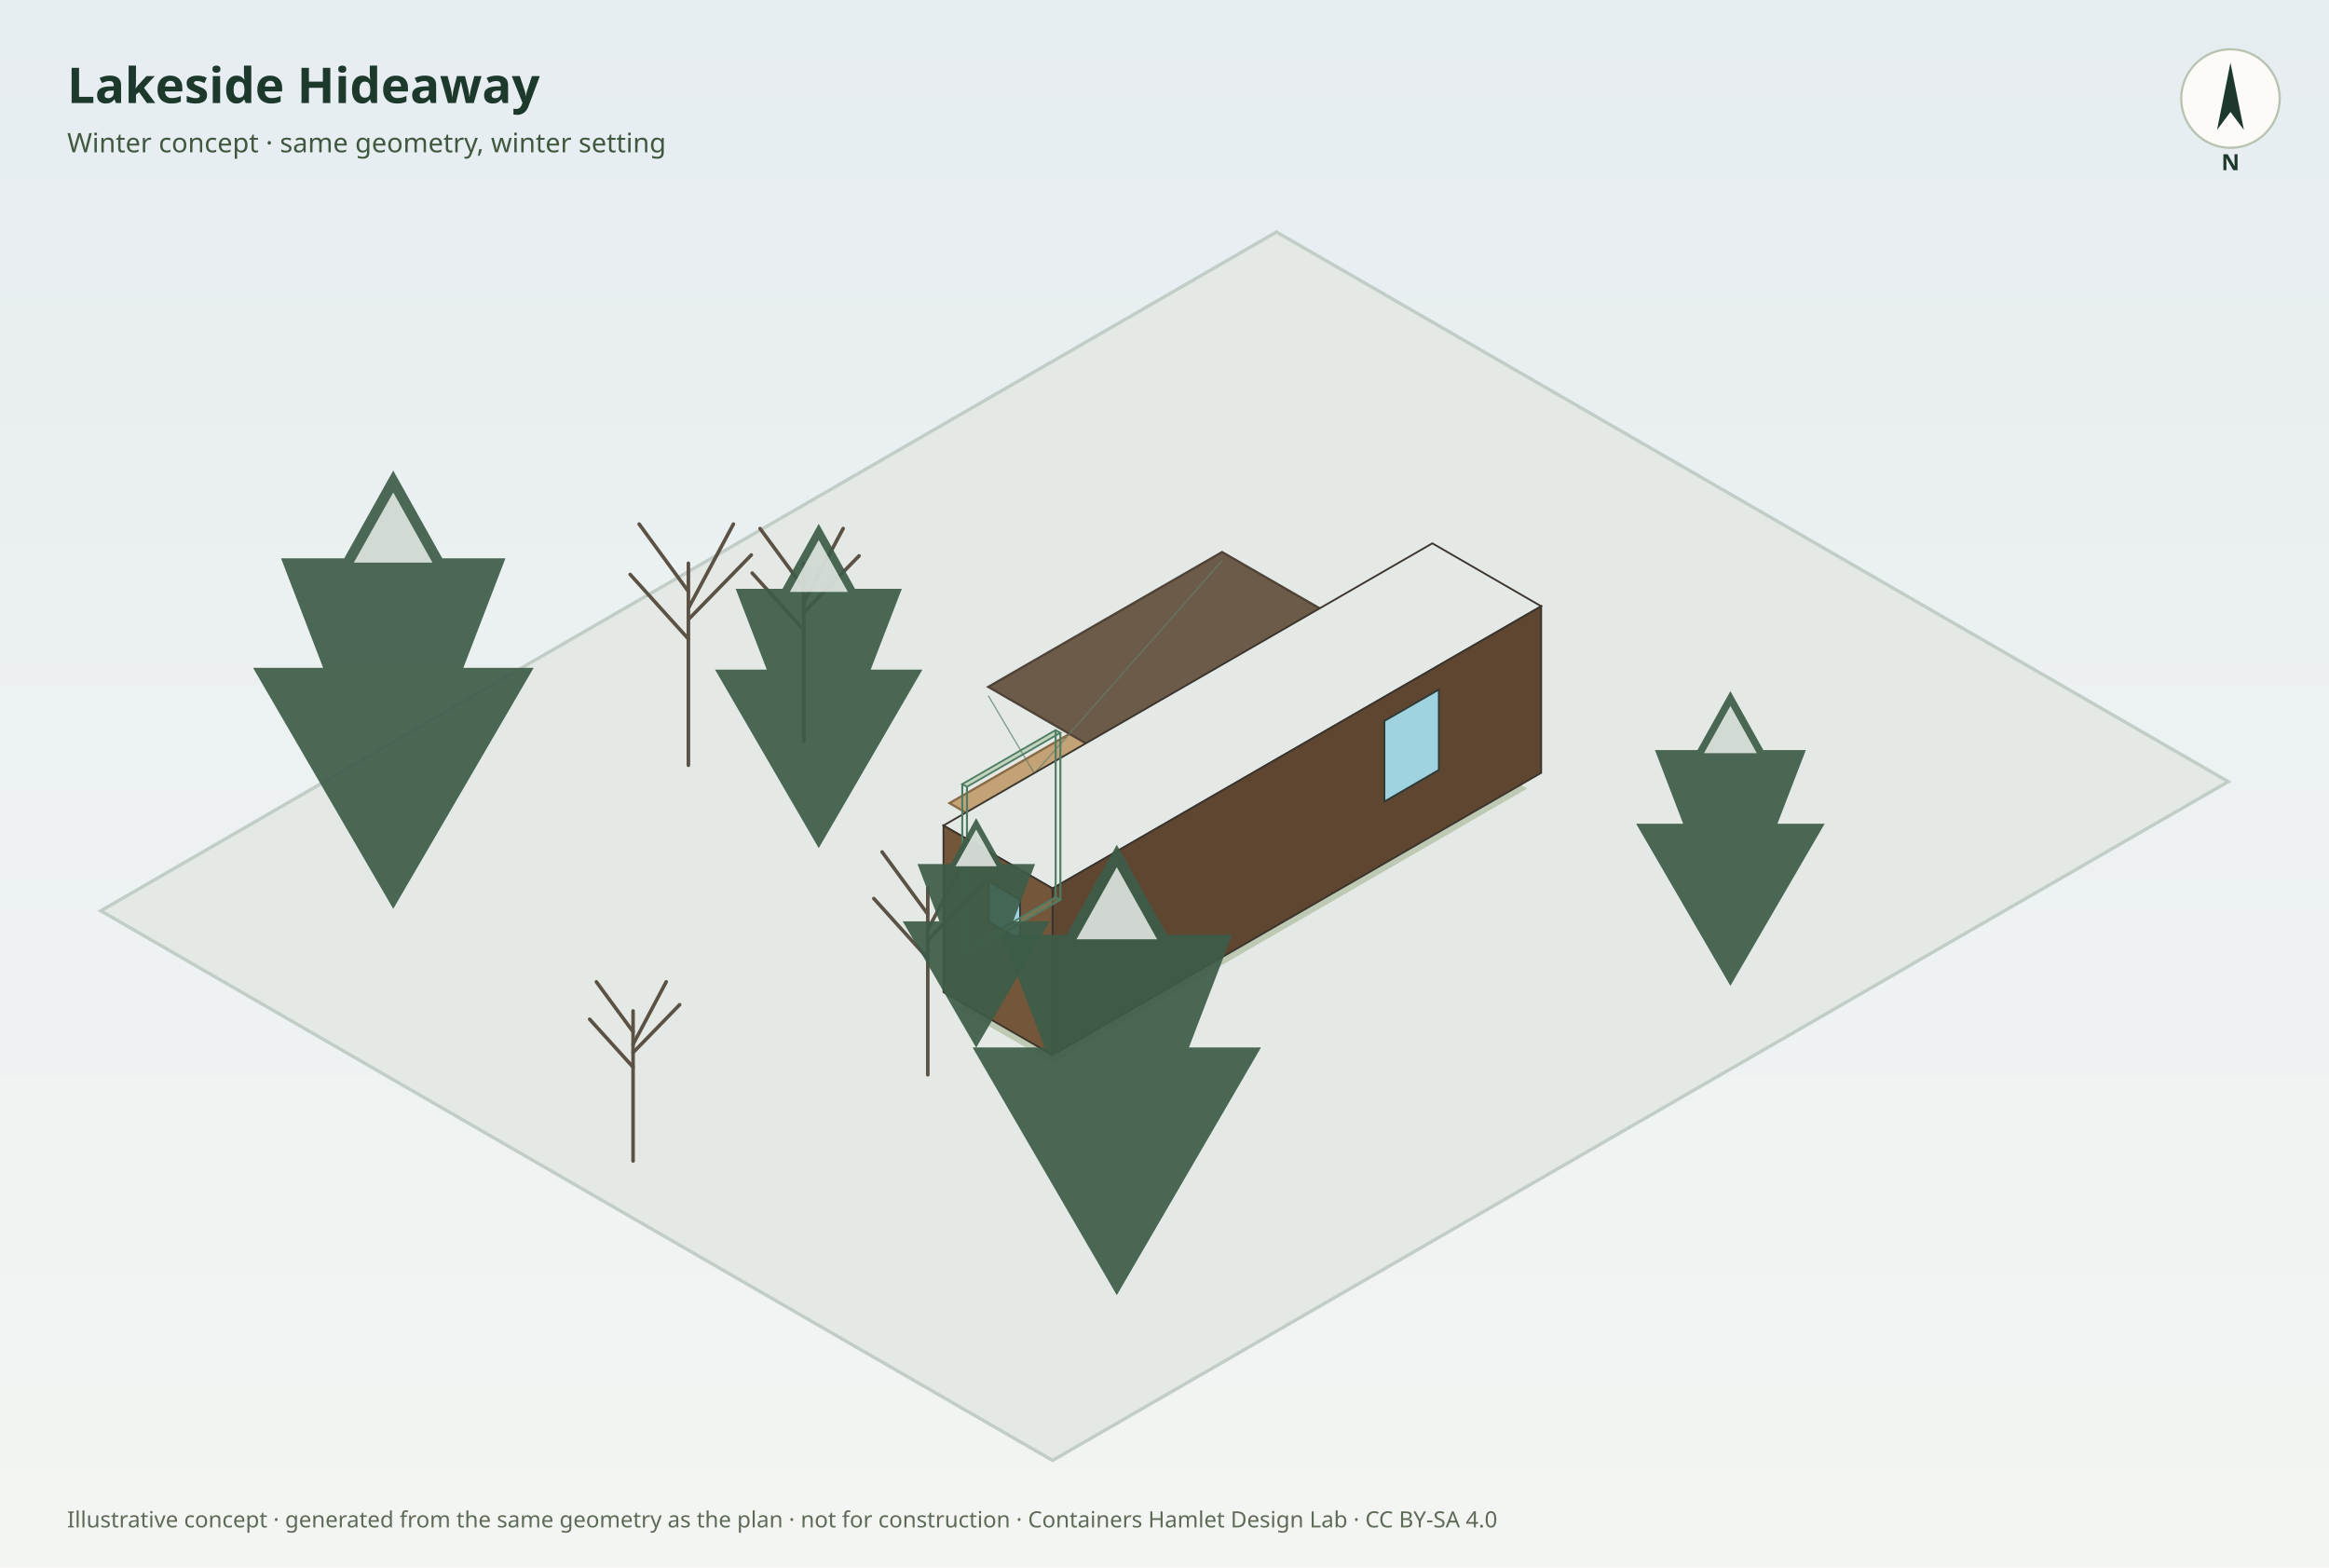
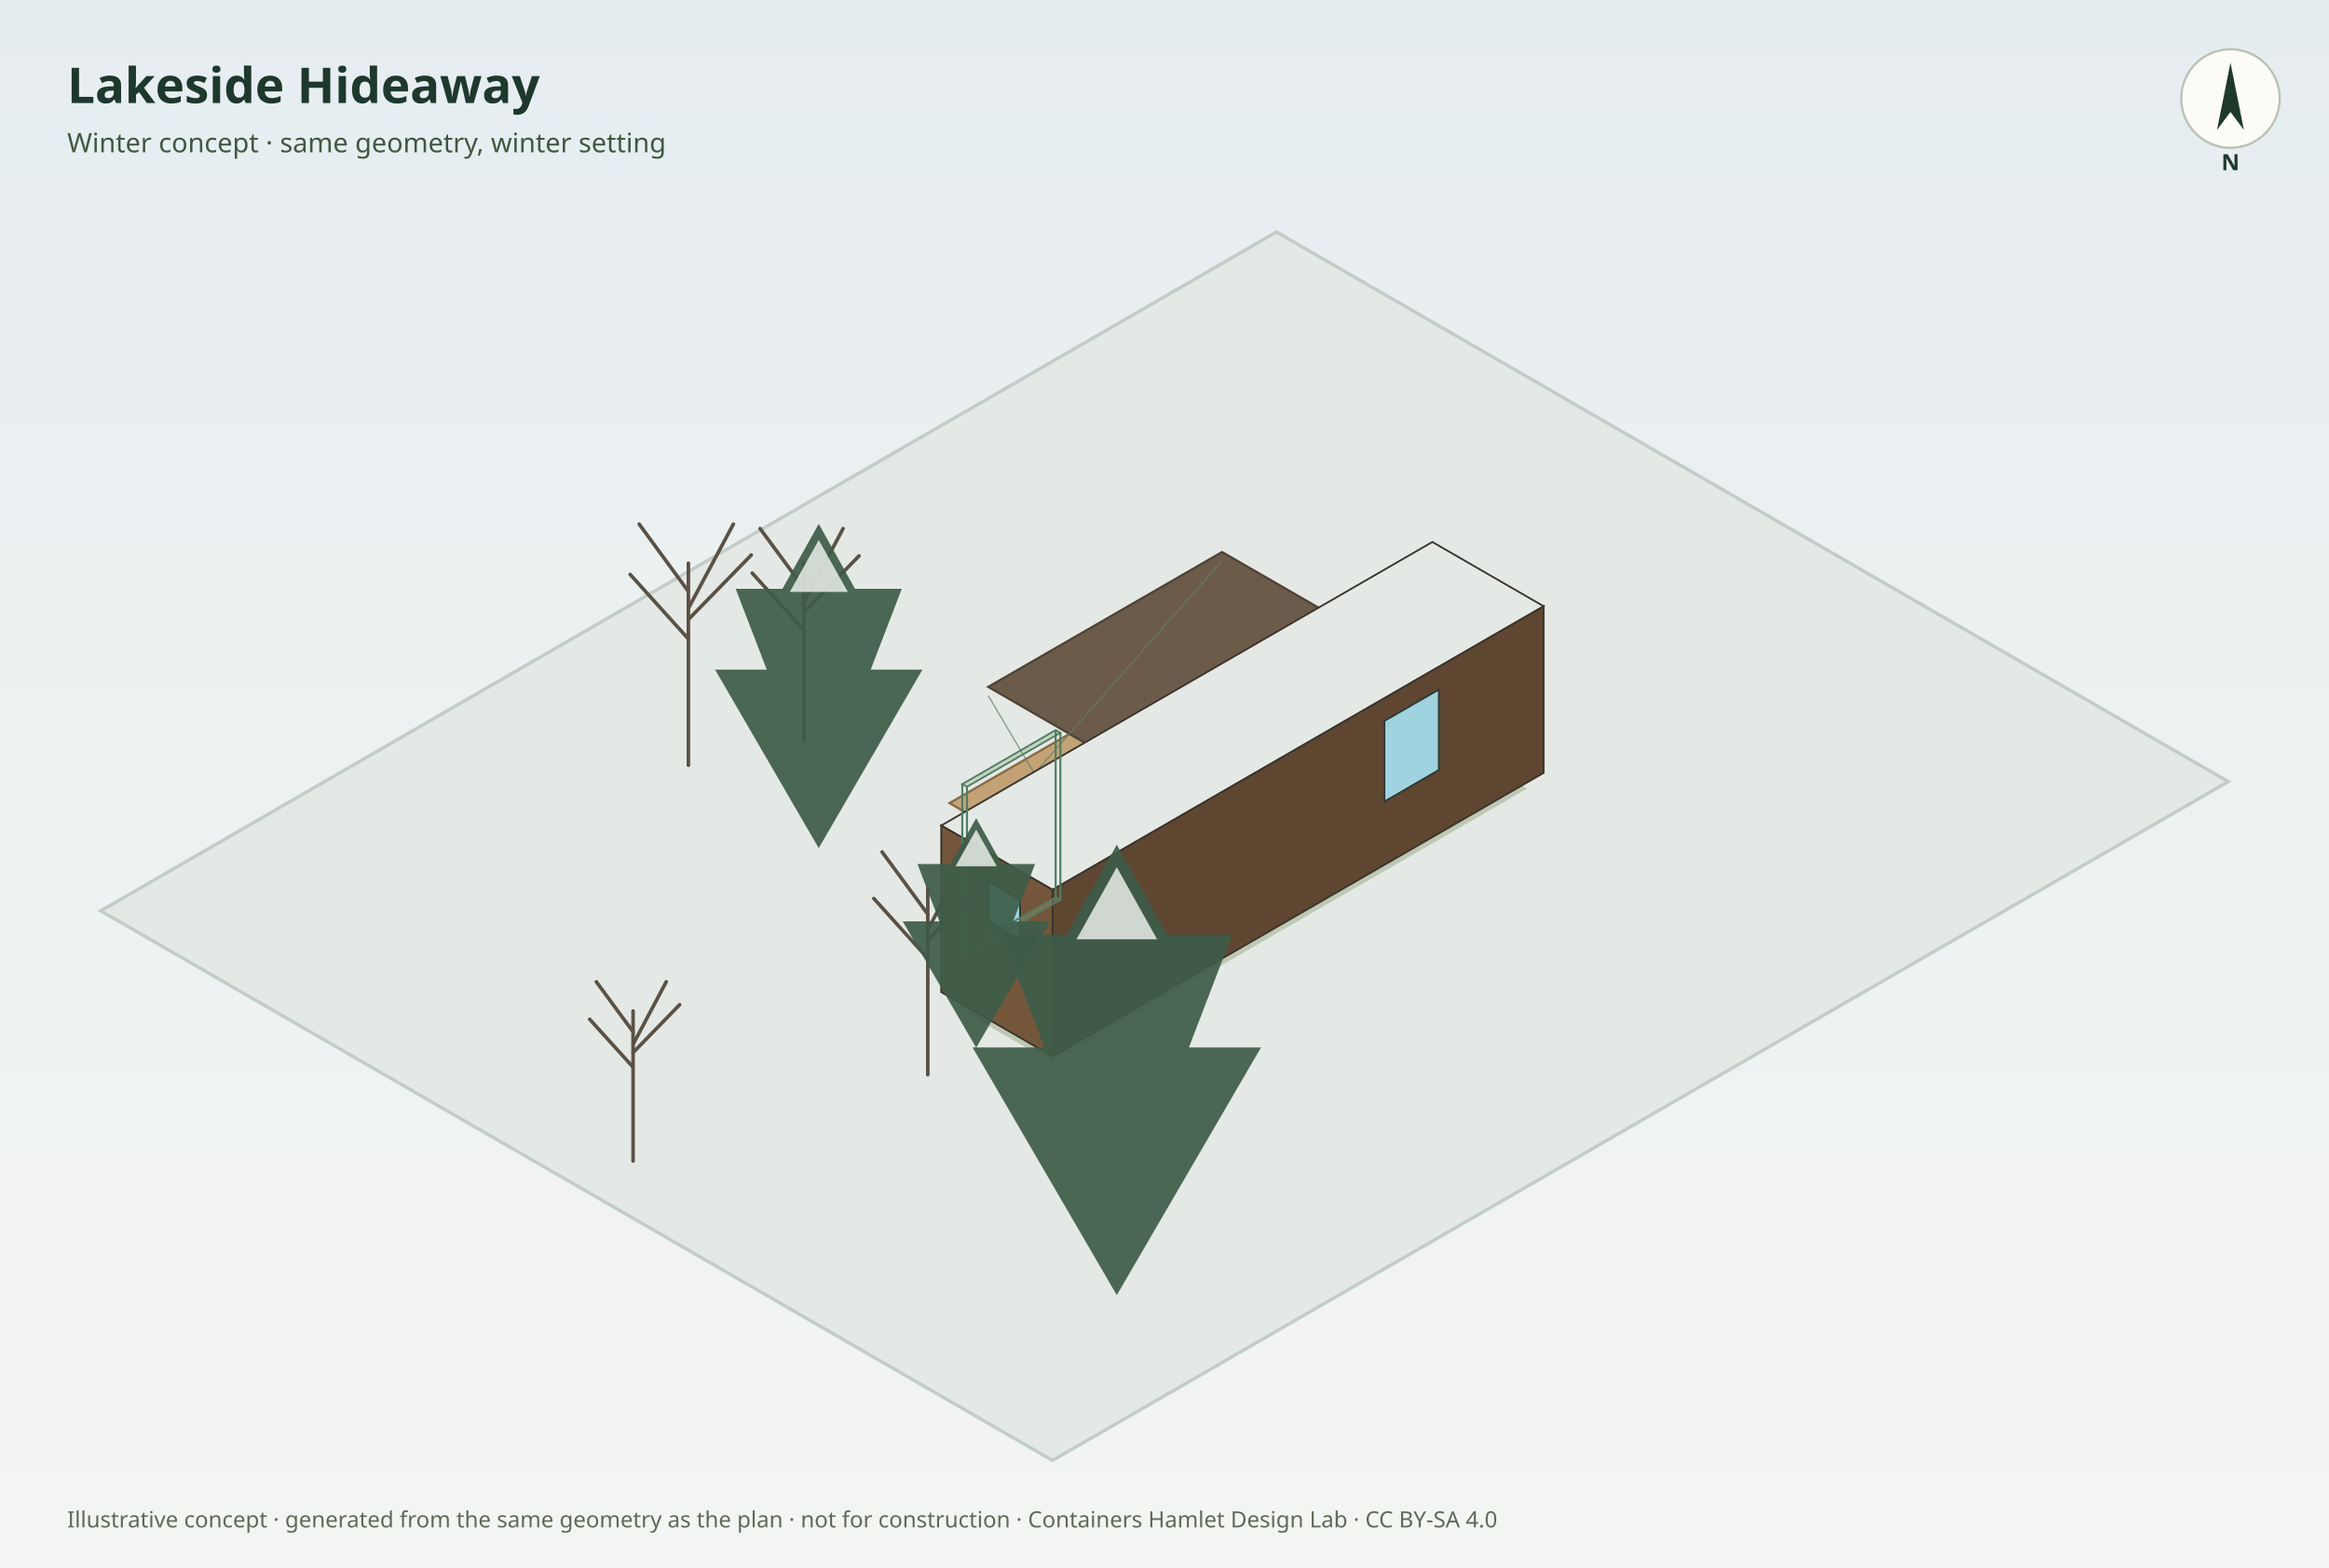
<svg xmlns="http://www.w3.org/2000/svg" viewBox="0 0 1040 700" role="img" aria-labelledby="concept-lakeside-hideaway-winter-t concept-lakeside-hideaway-winter-d">
  <defs>
    <linearGradient id="concept-lakeside-hideaway-winter-sky" x1="0" y1="0" x2="0" y2="1">
      <stop offset="0" stop-color="#e6edf1" />
      <stop offset="1" stop-color="#f3f5f2" />
    </linearGradient>
  </defs>
  <rect width="1040" height="700" fill="url(#concept-lakeside-hideaway-winter-sky)" />
  <path d="M570 103.6L995 349L470 652.1L45 406.7Z" fill="#e4e9e5" stroke="#c2cdc8" stroke-width="1.5" />
  <g stroke="#5b5144" stroke-width="1.6" stroke-linecap="round">
    <path d="M358.9 330.9L358.9 251.5" />
    <path d="M358.9 281.3L335.9 255.9" />
    <path d="M358.9 273.5L383.6 248.2" />
    <path d="M358.9 262.5L339.4 236" />
    <path d="M358.9 269.1L376.5 236" />
  </g>
  <g stroke="#5b5144" stroke-width="1.6" stroke-linecap="round">
    <path d="M307.4 341.7L307.4 251.5" />
    <path d="M307.4 285.3L281.4 256.5" />
    <path d="M307.4 276.6L335.5 247.8" />
    <path d="M307.4 264.1L285.4 234" />
    <path d="M307.4 271.6L327.5 234" />
  </g>
  <path d="M545.7 308.4 441.3 368.7 424 358.6 528.3 298.4Z" fill="#c3a276" stroke="#8a6a44" stroke-width="1" />
  <path d="M597.9 338.6 493.5 398.8 441.3 368.7 545.7 308.4Z" fill="#b9976a" stroke="#806040" stroke-width="1" />
  <path d="M597.9 276.6 493.5 336.9 441.3 306.7 545.7 246.5Z" fill="#6d5b49" stroke="#4f4337" stroke-width="1" />
  <path d="M597.9 338.6L493.5 340.7" stroke="#5e8069" stroke-width="0.6" stroke-opacity="0.7" />
  <path d="M493.5 398.8L441.3 310.6" stroke="#5e8069" stroke-width="0.6" stroke-opacity="0.7" />
  <path d="M441.3 368.7L545.7 250.4" stroke="#5e8069" stroke-width="0.6" stroke-opacity="0.7" />
  <path d="M545.7 308.4L597.9 280.5" stroke="#5e8069" stroke-width="0.6" stroke-opacity="0.7" />
  <path d="M682 352.1 470 474.6 427.6 450.1 639.6 327.7Z" fill="#9eae8d" fill-opacity="0.55" />
-   <path d="M688.2 270.7 470 396.7 421.3 368.6 639.6 242.6Z" fill="#e4e9e5" stroke="#3a342d" stroke-width="0.8" />
-   <path d="M688.2 345.1 470 471.1 470 396.7 688.2 270.7Z" fill="#5f4630" stroke="#3a342d" stroke-width="0.8" />
-   <path d="M470 471.1 421.3 443 421.3 368.6 470 396.7Z" fill="#74563a" stroke="#3a342d" stroke-width="0.8" />
+   <path d="M689.3 270.7 470 397.3 420.3 368.6 639.6 242Z" fill="#e4e9e5" stroke="#3a342d" stroke-width="0.8" />
+   <path d="M689.3 345.1 470 471.7 470 397.3 689.3 270.7Z" fill="#5f4630" stroke="#3a342d" stroke-width="0.8" />
+   <path d="M470 471.7 420.3 443 420.3 368.6 470 397.3Z" fill="#74563a" stroke="#3a342d" stroke-width="0.8" />
  <path d="M642.5 343.8 618.2 357.9 618.2 321.9 642.5 307.9Z" fill="#9fd3e0" stroke="#2d3a35" stroke-width="0.8" />
  <path d="M455.5 419.7 441.6 411.7 441.6 393.7 455.5 401.7Z" fill="#9fd3e0" stroke="#2d3a35" stroke-width="0.8" />
  <path d="M473.5 401.8 431.8 425.9 429.7 424.7 471.4 400.6Z" fill="#9ab886" fill-opacity="0.3" stroke="#4f7d64" stroke-width="0.8" />
  <path d="M473.5 327.2 431.8 351.3 429.7 350.1 471.4 326Z" fill="#6f9d5b" fill-opacity="0.28" stroke="#4f7d64" stroke-width="0.8" />
  <path d="M473.5 401.8L473.5 327.2" stroke="#4f7d64" stroke-width="0.9" />
  <path d="M431.8 425.9L431.8 351.3" stroke="#4f7d64" stroke-width="0.9" />
  <path d="M429.7 424.7L429.7 350.1" stroke="#4f7d64" stroke-width="0.9" />
  <path d="M471.4 400.6L471.4 326" stroke="#4f7d64" stroke-width="0.9" />
  <g stroke="#5b5144" stroke-width="1.6" stroke-linecap="round">
    <path d="M282.7 518.4L282.7 451.4" />
    <path d="M282.7 476.5L263.3 455.1" />
    <path d="M282.7 470L303.5 448.6" />
    <path d="M282.7 460.7L266.3 438.4" />
    <path d="M282.7 466.3L297.5 438.4" />
  </g>
  <g stroke="#5b5144" stroke-width="1.6" stroke-linecap="round">
    <path d="M414.3 479.9L414.3 396.6" />
    <path d="M414.3 427.9L390.2 401.2" />
    <path d="M414.3 419.8L440.2 393.1" />
    <path d="M414.3 408.2L393.9 380.4" />
    <path d="M414.3 415.1L432.8 380.4" />
  </g>
  <g fill="#3d5d48" fill-opacity="0.92">
    <path d="M498.7 578.3L563.1 467.7L530.9 467.7L550.2 417.4L521.2 417.4L498.7 377.2L476.2 417.4L447.2 417.4L466.5 467.7L434.3 467.7Z" />
  </g>
  <g fill="#f4f6f3" fill-opacity="0.8">
    <path d="M498.7 387.2l18 32.2l-36 0Z" />
  </g>
  <g fill="#3d5d48" fill-opacity="0.92">
    <path d="M435.9 467.8L468.8 411.4L452.4 411.4L462.2 385.8L447.4 385.8L435.9 365.3L424.5 385.8L409.7 385.8L419.5 411.4L403.1 411.4Z" />
  </g>
  <g fill="#f4f6f3" fill-opacity="0.8">
    <path d="M435.9 370.4l9.2 16.4l-18.4 0Z" />
  </g>
  <g fill="#3d5d48" fill-opacity="0.92">
    <path d="M365.6 378.7L411.9 299L388.8 299L402.7 262.9L381.8 262.9L365.6 233.9L349.4 262.9L328.5 262.9L342.4 299L319.3 299Z" />
  </g>
  <g fill="#f4f6f3" fill-opacity="0.8">
    <path d="M365.6 241.1l13 23.2l-25.9 0Z" />
  </g>
-   <g fill="#3d5d48" fill-opacity="0.92">
-     <path d="M772.7 440.2L814.8 367.8L793.7 367.8L806.4 334.9L787.4 334.9L772.7 308.6L758 334.9L739 334.9L751.6 367.8L730.6 367.8Z" />
-   </g>
-   <g fill="#f4f6f3" fill-opacity="0.8">
-     <path d="M772.7 315.2l11.8 21.1l-23.6 0Z" />
-   </g>
-   <g fill="#3d5d48" fill-opacity="0.92">
-     <path d="M175.6 405.8L238.3 298.2L206.9 298.2L225.7 249.3L197.5 249.3L175.6 210.1L153.7 249.3L125.5 249.3L144.3 298.2L113 298.2Z" />
-   </g>
-   <g fill="#f4f6f3" fill-opacity="0.8">
-     <path d="M175.6 219.9l17.5 31.3l-35.1 0Z" />
-   </g>
  <text x="30" y="46" font-family="system-ui, sans-serif" font-size="22" font-weight="800" fill="#1d392c">Lakeside Hideaway</text>
  <text x="30" y="68" font-family="system-ui, sans-serif" font-size="12" fill="#40583f">Winter concept · same geometry, winter setting</text>
  <g aria-hidden="true">
    <circle cx="996" cy="44" r="22" fill="#fffdf7" fill-opacity="0.9" stroke="#b9c3b2" />
    <path d="M996 28l6 30l-6 -8l-6 8z" fill="#1d392c" />
    <text x="996" y="76" text-anchor="middle" font-size="10" font-weight="700" font-family="system-ui, sans-serif" fill="#1d392c">N</text>
  </g>
  <text x="30" y="682" font-family="system-ui, sans-serif" font-size="10" fill="#5e6a58">Illustrative concept · generated from the same geometry as the plan · not for construction · Containers Hamlet Design Lab · CC BY-SA 4.0</text>
</svg>
